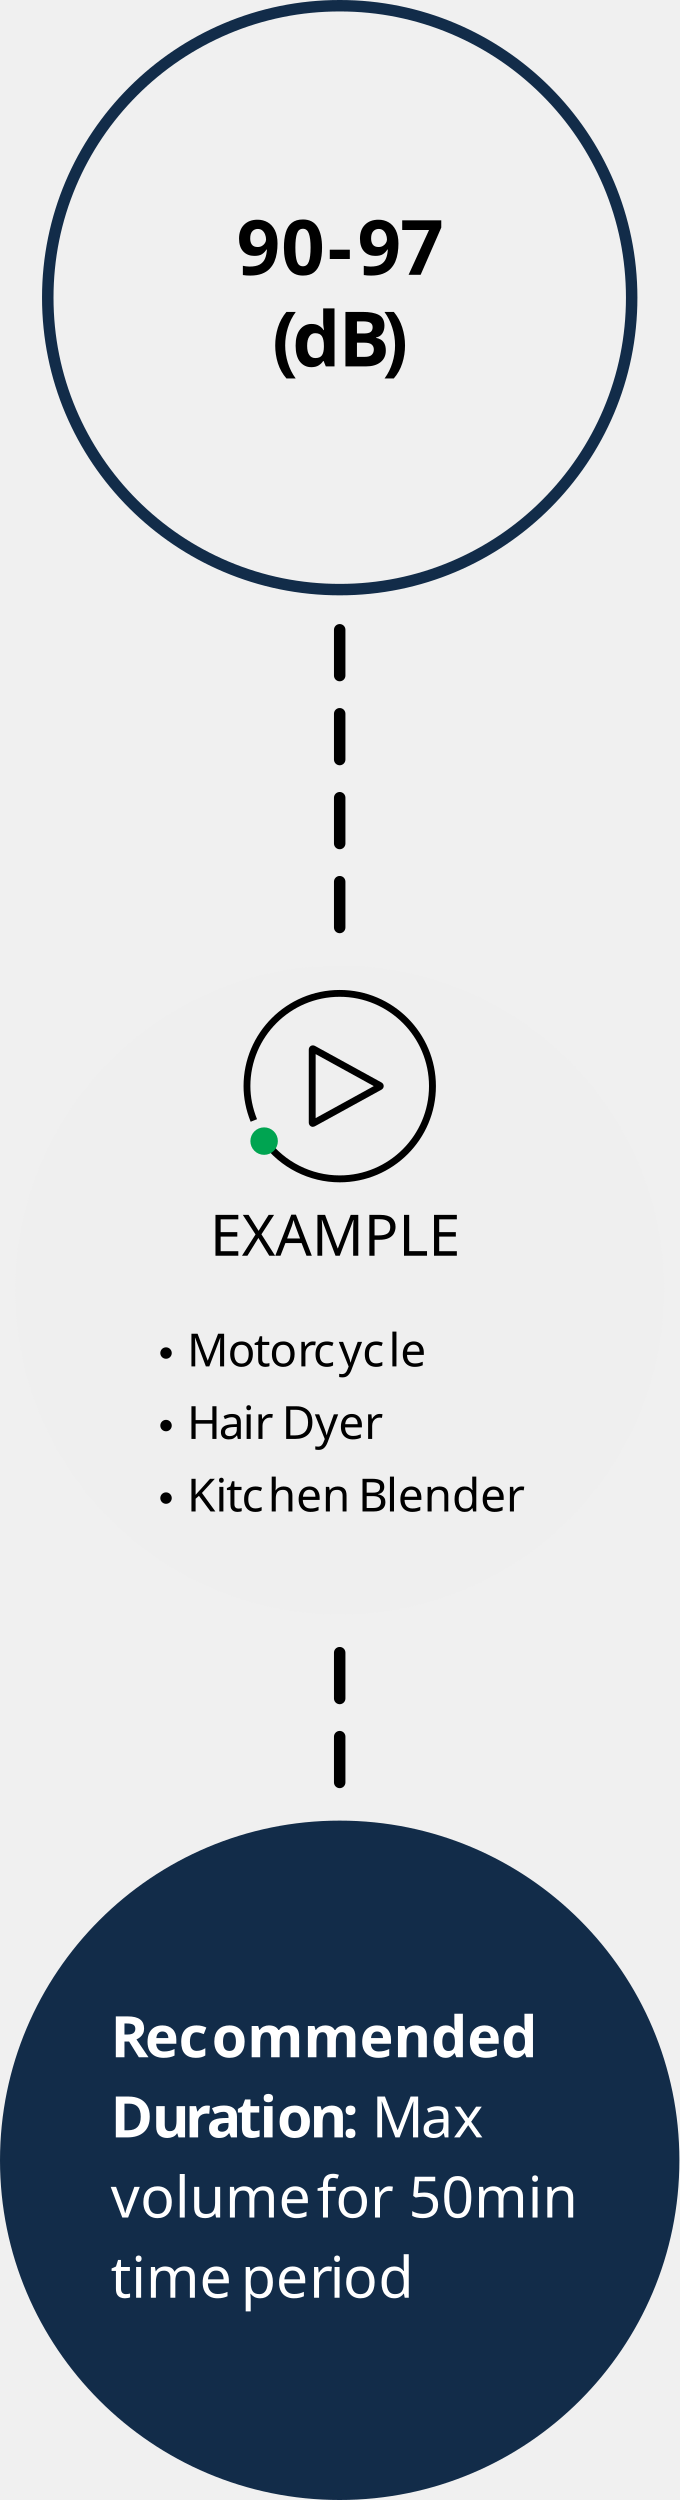
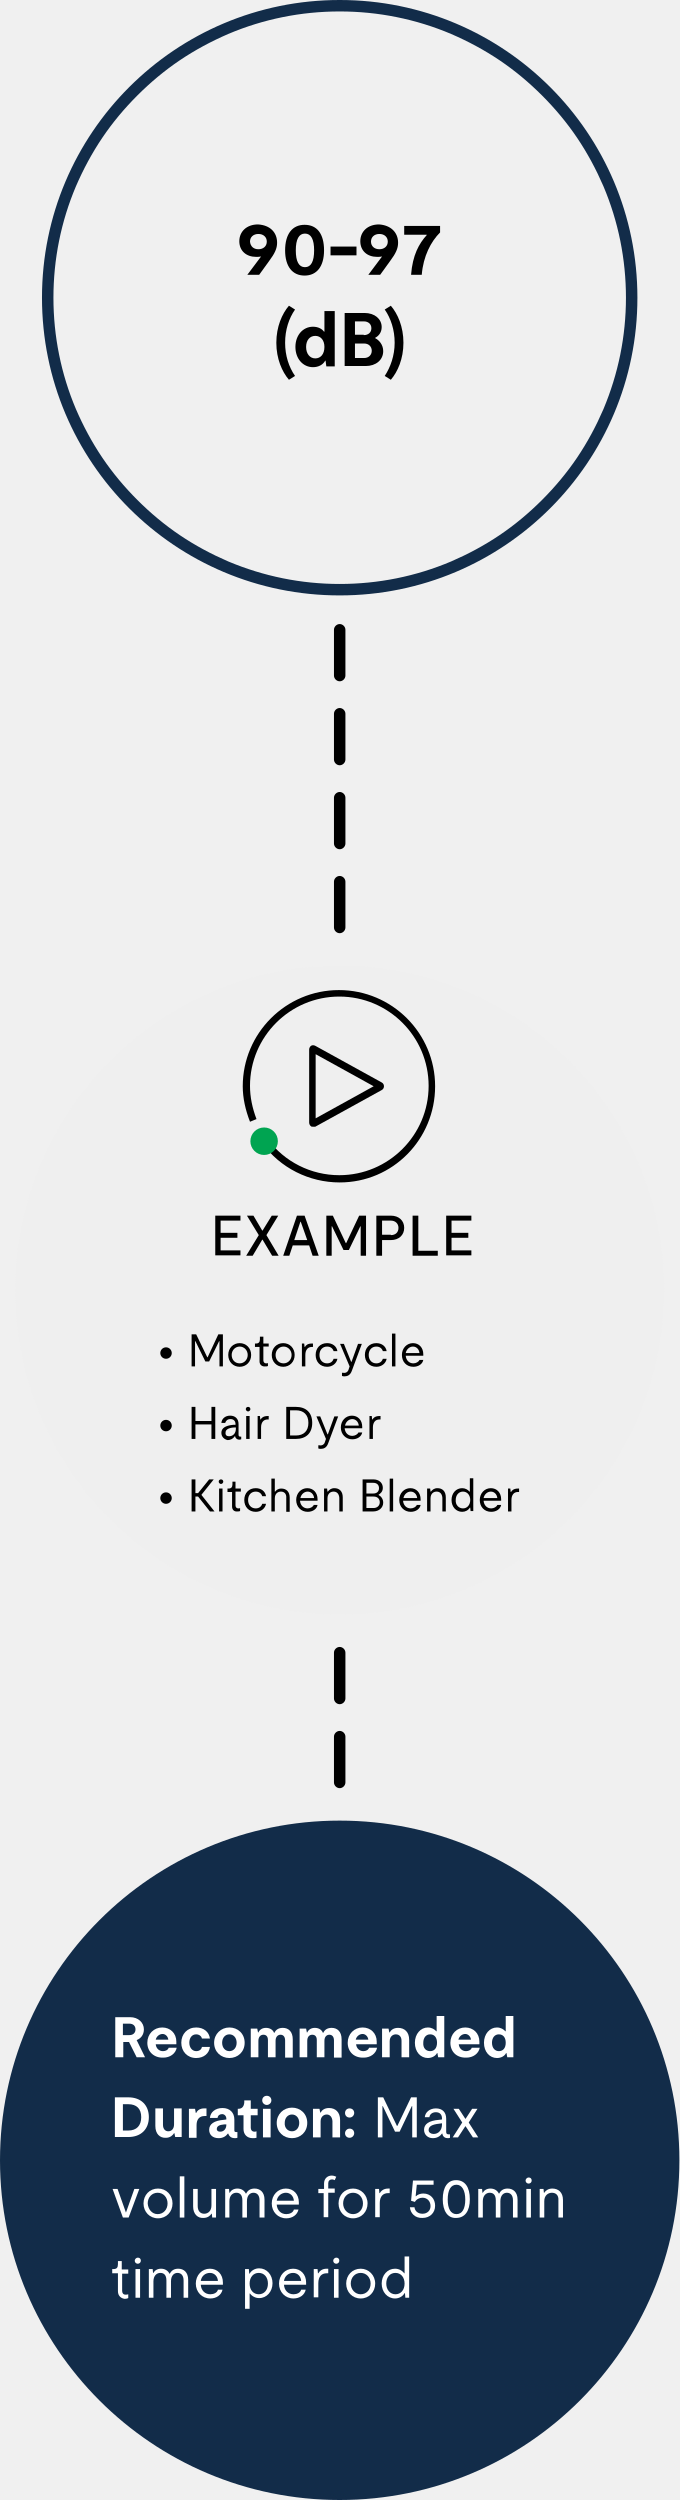
- <svg xmlns="http://www.w3.org/2000/svg" id="Working_File" viewBox="0 0 178 655">
-   <defs>
-     <style>.cls-1,.cls-2{fill:none;}.cls-3{letter-spacing:-.01em;}.cls-4{letter-spacing:.01em;}.cls-5{letter-spacing:-.02em;}.cls-6{letter-spacing:-.02em;}.cls-7{letter-spacing:0em;}.cls-8{letter-spacing:0em;}.cls-9{letter-spacing:0em;}.cls-10{letter-spacing:0em;}.cls-11,.cls-12,.cls-13,.cls-14,.cls-15,.cls-16{isolation:isolate;}.cls-11,.cls-12,.cls-15{font-size:15px;}.cls-11,.cls-13{font-family:ULModerat-Bold, 'UL Moderat';font-weight:700;}.cls-11,.cls-15{fill:#fff;}.cls-17{fill:#efefef;}.cls-18{fill:#00a451;}.cls-19{fill:#122c49;}.cls-20{letter-spacing:0em;}.cls-21{letter-spacing:-.02em;}.cls-22{letter-spacing:-.02em;}.cls-23{letter-spacing:-.01em;}.cls-24{letter-spacing:-.01em;}.cls-12{font-family:ULModerat-Medium, 'UL Moderat';font-weight:500;}.cls-25{letter-spacing:0em;}.cls-26{letter-spacing:-.02em;}.cls-13{font-size:20px;}.cls-27{letter-spacing:-.04em;}.cls-28{letter-spacing:0em;}.cls-29{letter-spacing:0em;}.cls-30{letter-spacing:0em;}.cls-31{letter-spacing:-.02em;}.cls-32{letter-spacing:-.01em;}.cls-33{letter-spacing:0em;}.cls-34{letter-spacing:0em;}.cls-35{letter-spacing:0em;}.cls-36{letter-spacing:-.05em;}.cls-37{letter-spacing:0em;}.cls-2{stroke:#000;stroke-linecap:round;stroke-width:3px;}.cls-38{letter-spacing:-.02em;}.cls-15,.cls-16{font-family:ULModerat-Regular, 'UL Moderat';}.cls-16{font-size:12px;}.cls-39{letter-spacing:-.07em;}.cls-40{letter-spacing:0em;}.cls-41{letter-spacing:-.02em;}.cls-42{letter-spacing:-.02em;}</style>
-   </defs>
-   <line id="Line_113" class="cls-2" x1="89" y1="433" x2="89" y2="445" />
-   <line id="Line_114" class="cls-2" x1="89" y1="209" x2="89" y2="221" />
-   <line id="Line_169" class="cls-2" x1="89" y1="231" x2="89" y2="243" />
-   <line id="Line_136" class="cls-2" x1="89" y1="187" x2="89" y2="199" />
-   <line id="Line_137" class="cls-2" x1="89" y1="165" x2="89" y2="177" />
-   <line id="Line_115" class="cls-2" x1="89" y1="455" x2="89" y2="467" />
+ <svg xmlns="http://www.w3.org/2000/svg" version="1.1" id="Working_File" x="0px" y="0px" viewBox="0 0 178 655" style="enable-background:new 0 0 178 655;" xml:space="preserve">
+   <style type="text/css">
+ 	.st0{fill:none;}
+ 	.st1{fill:#122C49;}
+ 	.st2{fill:#EFEFEF;}
+ 	.st3{enable-background:new    ;}
+ 	.st4{fill:#FFFFFF;}
+ 	.st5{fill:#00A451;}
+ </style>
+   <g id="Line_113">
+     <path d="M89,446.5c-0.8,0-1.5-0.7-1.5-1.5v-12c0-0.8,0.7-1.5,1.5-1.5s1.5,0.7,1.5,1.5v12C90.5,445.8,89.8,446.5,89,446.5z" />
+   </g>
+   <g id="Line_114">
+     <path d="M89,222.5c-0.8,0-1.5-0.7-1.5-1.5v-12c0-0.8,0.7-1.5,1.5-1.5s1.5,0.7,1.5,1.5v12C90.5,221.8,89.8,222.5,89,222.5z" />
+   </g>
+   <g id="Line_169">
+     <path d="M89,244.5c-0.8,0-1.5-0.7-1.5-1.5v-12c0-0.8,0.7-1.5,1.5-1.5s1.5,0.7,1.5,1.5v12C90.5,243.8,89.8,244.5,89,244.5z" />
+   </g>
+   <g id="Line_136">
+     <path d="M89,200.5c-0.8,0-1.5-0.7-1.5-1.5v-12c0-0.8,0.7-1.5,1.5-1.5s1.5,0.7,1.5,1.5v12C90.5,199.8,89.8,200.5,89,200.5z" />
+   </g>
+   <g id="Line_137">
+     <path d="M89,178.5c-0.8,0-1.5-0.7-1.5-1.5v-12c0-0.8,0.7-1.5,1.5-1.5s1.5,0.7,1.5,1.5v12C90.5,177.8,89.8,178.5,89,178.5z" />
+   </g>
+   <g id="Line_115">
+     <path d="M89,468.5c-0.8,0-1.5-0.7-1.5-1.5v-12c0-0.8,0.7-1.5,1.5-1.5s1.5,0.7,1.5,1.5v12C90.5,467.8,89.8,468.5,89,468.5z" />
+   </g>
  <g id="Group_186">
    <g id="Path_9">
-       <path class="cls-1" d="m89.01,0C132.08,0,167,34.92,167,77.99s-34.92,77.99-77.99,77.99S11.01,121.07,11.01,77.99C11.01,34.92,45.93,0,89.01,0h0Z" />
-       <path class="cls-19" d="m89.01,3c-10.13,0-19.95,1.98-29.19,5.89-4.44,1.88-8.73,4.21-12.74,6.91-3.97,2.68-7.71,5.76-11.1,9.16-3.39,3.39-6.48,7.13-9.16,11.1-2.71,4.01-5.03,8.29-6.91,12.74-3.91,9.24-5.89,19.06-5.89,29.19s1.98,19.95,5.89,29.19c1.88,4.44,4.21,8.73,6.91,12.74,2.68,3.97,5.76,7.71,9.16,11.1,3.39,3.39,7.13,6.48,11.1,9.16,4.01,2.71,8.29,5.03,12.74,6.91,9.24,3.91,19.06,5.89,29.19,5.89s19.95-1.98,29.19-5.89c4.44-1.88,8.73-4.21,12.74-6.91,3.97-2.68,7.71-5.76,11.1-9.16,3.39-3.39,6.48-7.13,9.16-11.1,2.71-4.01,5.03-8.29,6.91-12.74,3.91-9.24,5.89-19.06,5.89-29.19s-1.98-19.95-5.89-29.19c-1.88-4.44-4.21-8.73-6.91-12.74-2.68-3.97-5.76-7.71-9.16-11.1-3.39-3.39-7.13-6.48-11.1-9.16-4.01-2.71-8.29-5.03-12.74-6.91-9.24-3.91-19.06-5.89-29.19-5.89M89.01,0C132.08,0,167,34.92,167,77.99s-34.92,77.99-77.99,77.99S11.01,121.07,11.01,77.99,45.93,0,89.01,0Z" />
-     </g>
-     <circle id="Ellipse_52" class="cls-17" cx="89" cy="338" r="85" />
+       <g>
+         <path class="st0" d="M89,0c43.1,0,78,34.9,78,78s-34.9,78-78,78s-78-34.9-78-78C11,34.9,45.9,0,89,0L89,0z" />
+       </g>
+       <g>
+         <path class="st1" d="M89,3c-10.1,0-20,2-29.2,5.9c-4.4,1.9-8.7,4.2-12.7,6.9c-4,2.7-7.7,5.8-11.1,9.2c-3.4,3.4-6.5,7.1-9.2,11.1     c-2.7,4-5,8.3-6.9,12.7C16,58,14,67.9,14,78s2,20,5.9,29.2c1.9,4.4,4.2,8.7,6.9,12.7c2.7,4,5.8,7.7,9.2,11.1     c3.4,3.4,7.1,6.5,11.1,9.2c4,2.7,8.3,5,12.7,6.9C69.1,151,78.9,153,89,153s20-2,29.2-5.9c4.4-1.9,8.7-4.2,12.7-6.9     c4-2.7,7.7-5.8,11.1-9.2c3.4-3.4,6.5-7.1,9.2-11.1c2.7-4,5-8.3,6.9-12.7C162,97.9,164,88.1,164,78s-2-20-5.9-29.2     c-1.9-4.4-4.2-8.7-6.9-12.7c-2.7-4-5.8-7.7-9.2-11.1c-3.4-3.4-7.1-6.5-11.1-9.2c-4-2.7-8.3-5-12.7-6.9C109,5,99.1,3,89,3 M89,0     c43.1,0,78,34.9,78,78s-34.9,78-78,78s-78-34.9-78-78S45.9,0,89,0z" />
+       </g>
+     </g>
+     <g id="Ellipse_52">
+       <circle class="st2" cx="89" cy="338" r="85" />
+     </g>
    <g id="Group_83">
      <g id="Group_33">
        <g id="Group_30">
-           <g id="Kitchen_Blender" class="cls-14">
-             <text class="cls-16" transform="translate(49 396)">
-               <tspan class="cls-20" x="0" y="0">K</tspan>
-               <tspan class="cls-28" x="7.45" y="0">i</tspan>
-               <tspan class="cls-3" x="10.26" y="0">t</tspan>
-               <tspan class="cls-7" x="14.3" y="0">c</tspan>
-               <tspan x="21.17" y="0">hen </tspan>
-               <tspan class="cls-8" x="44.82" y="0">B</tspan>
-               <tspan class="cls-28" x="52.15" y="0">lender</tspan>
-             </text>
-           </g>
-           <circle id="Ellipse_14" cx="43.5" cy="392.5" r="1.5" />
+           <g id="Kitchen_Blender">
+             <g class="st3">
+               <path d="M50.2,387.6h1v3.6h0.7l2.9-3.6h1.2l-3.2,4v0.1l3.4,4.3h-1.2l-3.1-3.9h-0.7v3.9h-1V387.6z" />
+             </g>
+             <g class="st3">
+               <path d="M57.9,387.6c0.4,0,0.6,0.3,0.6,0.6s-0.3,0.6-0.6,0.6s-0.6-0.3-0.6-0.6S57.5,387.6,57.9,387.6z M57.4,390h0.9v6h-0.9        V390z" />
+             </g>
+             <g class="st3">
+               <path d="M60.8,394.7v-3.8h-1.2V390h0.3c0.7,0,1-0.4,1-1.1l0-0.7h0.8v1.8h1.4v0.8h-1.4v3.6c0,0.5,0.3,0.8,0.7,0.8        c0.2,0,0.4,0,0.5-0.1v0.8c-0.2,0.1-0.4,0.1-0.7,0.1C61.4,396.1,60.8,395.6,60.8,394.7z" />
+             </g>
+             <g class="st3">
+               <path d="M64,393c0-1.8,1.2-3.1,3-3.1c1.4,0,2.5,0.8,2.7,2.1h-1c-0.2-0.7-0.8-1.2-1.7-1.2c-1.2,0-2,0.9-2,2.2        c0,1.3,0.8,2.2,2,2.2c0.9,0,1.5-0.5,1.7-1.2h1c-0.2,1.2-1.3,2.1-2.7,2.1C65.2,396.1,64,394.8,64,393z" />
+             </g>
+             <g class="st3">
+               <path d="M73.6,390.8c-0.8,0-1.6,0.5-1.6,1.8v3.4h-0.9v-8.6H72v3.4h0.1c0.2-0.3,0.7-0.8,1.6-0.8c1.3,0,2.2,0.8,2.2,2.4v3.7        h-0.9v-3.6C75.1,391.3,74.4,390.8,73.6,390.8z" />
+               <path d="M77.6,393c0-1.8,1.3-3.1,2.9-3.1c1.6,0,2.7,1.2,2.7,2.9c0,0.1,0,0.3,0,0.4h-4.6c0.1,1.2,0.9,2,2,2        c0.7,0,1.4-0.4,1.6-0.9h1c-0.2,1.1-1.3,1.8-2.6,1.8C78.9,396.1,77.6,394.8,77.6,393z M82.3,392.5c-0.1-1-0.8-1.7-1.7-1.7        c-0.9,0-1.7,0.7-1.9,1.7H82.3z" />
+               <path d="M87.4,390.8c-0.8,0-1.6,0.5-1.6,1.8v3.4h-0.9v-6h0.8l0.1,0.8h0.1c0.3-0.4,0.8-0.9,1.7-0.9c1.3,0,2.2,0.8,2.2,2.4v3.7        h-0.9v-3.6C88.8,391.3,88.2,390.8,87.4,390.8z" />
+             </g>
+             <g class="st3">
+               <path d="M95,387.6h2.8c1.5,0,2.5,0.9,2.5,2.2c0,1-0.6,1.5-1.1,1.8v0.1c0.6,0.3,1.2,1,1.2,2c0,1.3-1.1,2.3-2.6,2.3H95V387.6z         M97.8,391.3c0.9,0,1.5-0.5,1.5-1.4s-0.6-1.4-1.5-1.4H96v2.8H97.8z M97.9,395.1c0.9,0,1.6-0.6,1.6-1.5c0-0.9-0.6-1.5-1.6-1.5        H96v3H97.9z" />
+             </g>
+             <g class="st3">
+               <path d="M102.1,387.4h0.9v8.6h-0.9V387.4z" />
+               <path d="M104.6,393c0-1.8,1.3-3.1,2.9-3.1c1.6,0,2.7,1.2,2.7,2.9c0,0.1,0,0.3,0,0.4h-4.6c0.1,1.2,0.9,2,2,2        c0.7,0,1.4-0.4,1.6-0.9h1c-0.2,1.1-1.3,1.8-2.6,1.8C105.9,396.1,104.6,394.8,104.6,393z M109.3,392.5c-0.1-1-0.8-1.7-1.7-1.7        c-0.9,0-1.7,0.7-1.9,1.7H109.3z" />
+               <path d="M114.4,390.8c-0.8,0-1.6,0.5-1.6,1.8v3.4h-0.9v-6h0.8l0.1,0.8h0.1c0.3-0.4,0.8-0.9,1.7-0.9c1.3,0,2.2,0.8,2.2,2.4v3.7        h-0.9v-3.6C115.8,391.3,115.2,390.8,114.4,390.8z" />
+               <path d="M123.3,396l-0.1-1h-0.1c-0.4,0.7-1.2,1.1-2,1.1c-1.6,0-2.8-1.3-2.8-3.1s1.2-3.1,2.8-3.1c0.8,0,1.5,0.4,1.9,0.9h0.1        v-3.5h0.9v8.6H123.3z M121.3,395.2c1.1,0,1.9-0.9,1.9-2.2c0-1.3-0.8-2.2-1.9-2.2c-1.1,0-1.9,0.9-1.9,2.2        C119.3,394.3,120.2,395.2,121.3,395.2z" />
+               <path d="M125.7,393c0-1.8,1.3-3.1,2.9-3.1c1.6,0,2.7,1.2,2.7,2.9c0,0.1,0,0.3,0,0.4h-4.6c0.1,1.2,0.9,2,2,2        c0.7,0,1.4-0.4,1.6-0.9h1c-0.2,1.1-1.3,1.8-2.6,1.8C126.9,396.1,125.7,394.8,125.7,393z M130.3,392.5c-0.1-1-0.8-1.7-1.7-1.7        c-0.9,0-1.7,0.7-1.9,1.7H130.3z" />
+               <path d="M132.9,390h0.8l0.1,0.9h0.1c0.2-0.4,0.7-0.9,1.8-0.9c0.1,0,0.2,0,0.3,0v0.9c-0.2,0-0.2,0-0.3,0c-1,0-1.7,0.7-1.7,2.1        v3h-0.9V390z" />
+             </g>
+           </g>
+           <g id="Ellipse_14">
+             <circle cx="43.5" cy="392.5" r="1.5" />
+           </g>
        </g>
        <g id="Group_28">
-           <g id="Hair_Dyer" class="cls-14">
-             <text class="cls-16" transform="translate(49 377)">
-               <tspan class="cls-22" x="0" y="0">H</tspan>
-               <tspan class="cls-8" x="8.33" y="0">a</tspan>
-               <tspan x="14.6" y="0">ir </tspan>
-               <tspan class="cls-34" x="24.82" y="0">D</tspan>
-               <tspan class="cls-22" x="33.48" y="0">y</tspan>
-               <tspan x="39.66" y="0">er</tspan>
-             </text>
-           </g>
-           <circle id="Ellipse_14-2" cx="43.5" cy="373.5" r="1.5" />
+           <g id="Hair_Dyer">
+             <g class="st3">
+               <path d="M55.4,373.2h-4.2v3.8h-1v-8.4h1v3.7h4.2v-3.7h1v8.4h-1V373.2z" />
+             </g>
+             <g class="st3">
+               <path d="M58,375.4c0-1.2,1-1.9,3.1-2.1l0.6,0v-0.2c0-0.8-0.5-1.3-1.3-1.3c-0.8,0-1.2,0.4-1.4,1h-1c0.1-1.1,1-1.9,2.3-1.9        c1.3,0,2.2,0.8,2.2,2.2v2.8c0,0.4,0.2,0.5,0.5,0.5c0,0,0.1,0,0.2,0v0.7c-0.1,0-0.3,0.1-0.5,0.1c-0.5,0-1-0.3-1.1-0.9v0h-0.1        c-0.4,0.6-1,1-1.9,1C58.8,377.1,58,376.5,58,375.4z M60,376.3c1.1,0,1.8-0.8,1.8-2V374l-0.5,0c-1.5,0.1-2.2,0.6-2.2,1.3        C59,376,59.4,376.3,60,376.3z" />
+             </g>
+             <g class="st3">
+               <path d="M65,368.6c0.4,0,0.6,0.3,0.6,0.6s-0.3,0.6-0.6,0.6s-0.6-0.3-0.6-0.6S64.6,368.6,65,368.6z M64.5,371h0.9v6h-0.9V371z" />
+               <path d="M67.3,371h0.8l0.1,0.9h0.1c0.2-0.4,0.7-0.9,1.8-0.9c0.1,0,0.2,0,0.3,0v0.9c-0.2,0-0.2,0-0.3,0c-1,0-1.7,0.7-1.7,2.1v3        h-0.9V371z" />
+             </g>
+             <g class="st3">
+               <path d="M75,368.6h2.5c2.7,0,4.3,1.5,4.3,4.2c0,2.7-1.6,4.2-4.3,4.2H75V368.6z M77.5,376.1c2.1,0,3.3-1.2,3.3-3.3        c0-2.1-1.2-3.3-3.3-3.3H76v6.6H77.5z" />
+             </g>
+             <g class="st3">
+               <path d="M84,378.7c0.4,0,0.9-0.2,1.1-0.8l0.3-0.9l-2.5-5.9h1l1.9,4.7h0.1l1.7-4.7h1l-2.6,7c-0.4,1.2-1.2,1.5-1.9,1.5        c-0.3,0-0.5,0-0.7-0.1v-0.8C83.4,378.6,83.7,378.7,84,378.7z" />
+             </g>
+             <g class="st3">
+               <path d="M89.3,374c0-1.8,1.3-3.1,2.9-3.1c1.6,0,2.7,1.2,2.7,2.9c0,0.1,0,0.3,0,0.4h-4.6c0.1,1.2,0.9,2,2,2        c0.7,0,1.4-0.4,1.6-0.9h1c-0.2,1.1-1.3,1.8-2.6,1.8C90.6,377.1,89.3,375.8,89.3,374z M94,373.5c-0.1-1-0.8-1.7-1.7-1.7        s-1.7,0.7-1.9,1.7H94z" />
+               <path d="M96.6,371h0.8l0.1,0.9h0.1c0.2-0.4,0.7-0.9,1.8-0.9c0.1,0,0.2,0,0.3,0v0.9c-0.2,0-0.2,0-0.3,0c-1,0-1.7,0.7-1.7,2.1v3        h-0.9V371z" />
+             </g>
+           </g>
+           <g id="Ellipse_14-2">
+             <circle cx="43.5" cy="373.5" r="1.5" />
+           </g>
        </g>
        <g id="Group_27">
-           <g id="Motorcycle" class="cls-14">
-             <text class="cls-16" transform="translate(49 358)">
-               <tspan class="cls-38" x="0" y="0">Mo</tspan>
-               <tspan class="cls-3" x="17.53" y="0">t</tspan>
-               <tspan x="21.58" y="0">o</tspan>
-               <tspan class="cls-26" x="28.94" y="0">r</tspan>
-               <tspan class="cls-42" x="33.01" y="0">c</tspan>
-               <tspan class="cls-22" x="39.74" y="0">y</tspan>
-               <tspan class="cls-25" x="45.92" y="0">c</tspan>
-               <tspan x="52.79" y="0">le</tspan>
-             </text>
-           </g>
-           <circle id="Ellipse_14-3" cx="43.5" cy="354.5" r="1.5" />
+           <g id="Motorcycle">
+             <g class="st3">
+               <path d="M50.2,349.6h1.2l2.9,6h0.1l2.8-6h1.2v8.4h-0.9v-6.6h-0.1l-2.6,5.3h-1l-2.6-5.3h-0.1v6.6h-0.9V349.6z" />
+               <path d="M59.8,355c0-1.8,1.3-3.1,3-3.1c1.7,0,3,1.3,3,3.1c0,1.8-1.3,3.1-3,3.1C61.1,358.1,59.8,356.8,59.8,355z M62.8,357.2        c1.2,0,2.1-1,2.1-2.2c0-1.2-0.9-2.2-2.1-2.2c-1.2,0-2.1,1-2.1,2.2C60.7,356.3,61.6,357.2,62.8,357.2z" />
+             </g>
+             <g class="st3">
+               <path d="M68,356.7v-3.8h-1.2V352h0.3c0.7,0,1-0.4,1-1.1l0-0.7H69v1.8h1.4v0.8H69v3.6c0,0.5,0.3,0.8,0.7,0.8        c0.2,0,0.4,0,0.5-0.1v0.8c-0.2,0.1-0.4,0.1-0.7,0.1C68.7,358.1,68,357.6,68,356.7z" />
+             </g>
+             <g class="st3">
+               <path d="M71.2,355c0-1.8,1.3-3.1,3-3.1c1.7,0,3,1.3,3,3.1c0,1.8-1.3,3.1-3,3.1C72.5,358.1,71.2,356.8,71.2,355z M74.3,357.2        c1.2,0,2.1-1,2.1-2.2c0-1.2-0.9-2.2-2.1-2.2c-1.2,0-2.1,1-2.1,2.2C72.2,356.3,73.1,357.2,74.3,357.2z" />
+             </g>
+             <g class="st3">
+               <path d="M78.9,352h0.8l0.1,0.9h0.1c0.2-0.4,0.7-0.9,1.8-0.9c0.1,0,0.2,0,0.3,0v0.9c-0.2,0-0.2,0-0.3,0c-1,0-1.7,0.7-1.7,2.1v3        h-0.9V352z" />
+             </g>
+             <g class="st3">
+               <path d="M82.7,355c0-1.8,1.2-3.1,3-3.1c1.4,0,2.5,0.8,2.7,2.1h-1c-0.2-0.7-0.8-1.2-1.7-1.2c-1.2,0-2,0.9-2,2.2        c0,1.3,0.8,2.2,2,2.2c0.9,0,1.5-0.5,1.7-1.2h1c-0.2,1.2-1.3,2.1-2.7,2.1C83.9,358.1,82.7,356.8,82.7,355z" />
+             </g>
+             <g class="st3">
+               <path d="M90.2,359.7c0.4,0,0.9-0.2,1.1-0.8l0.3-0.9l-2.5-5.9h1l1.9,4.7h0.1l1.7-4.7h1l-2.6,7c-0.4,1.2-1.2,1.5-1.9,1.5        c-0.3,0-0.5,0-0.7-0.1v-0.8C89.7,359.6,90,359.7,90.2,359.7z" />
+             </g>
+             <g class="st3">
+               <path d="M95.6,355c0-1.8,1.2-3.1,3-3.1c1.4,0,2.5,0.8,2.7,2.1h-1c-0.2-0.7-0.8-1.2-1.7-1.2c-1.2,0-2,0.9-2,2.2        c0,1.3,0.8,2.2,2,2.2c0.9,0,1.5-0.5,1.7-1.2h1c-0.2,1.2-1.3,2.1-2.7,2.1C96.8,358.1,95.6,356.8,95.6,355z" />
+             </g>
+             <g class="st3">
+               <path d="M102.7,349.4h0.9v8.6h-0.9V349.4z" />
+               <path d="M105.3,355c0-1.8,1.3-3.1,2.9-3.1c1.6,0,2.7,1.2,2.7,2.9c0,0.1,0,0.3,0,0.4h-4.6c0.1,1.2,0.9,2,2,2        c0.7,0,1.4-0.4,1.6-0.9h1c-0.2,1.1-1.3,1.8-2.6,1.8C106.5,358.1,105.3,356.8,105.3,355z M109.9,354.5c-0.1-1-0.8-1.7-1.7-1.7        c-0.9,0-1.7,0.7-1.9,1.7H109.9z" />
+             </g>
+           </g>
+           <g id="Ellipse_14-3">
+             <circle cx="43.5" cy="354.5" r="1.5" />
+           </g>
        </g>
      </g>
    </g>
    <g id="Group_84">
-       <circle id="Ellipse_18" class="cls-19" cx="89" cy="566" r="89" />
-       <g id="Recommended_Duration:_Max_volume_for_50min_time_period" class="cls-14">
-         <text class="cls-11" transform="translate(29 539)">
-           <tspan class="cls-27" x="0" y="0">R</tspan>
-           <tspan class="cls-37" x="8.98" y="0">e</tspan>
-           <tspan class="cls-40" x="17.81" y="0">c</tspan>
-           <tspan x="26.48" y="0">ommended</tspan>
-         </text>
-         <text class="cls-11" transform="translate(29 560)">
-           <tspan class="cls-25" x="0" y="0">D</tspan>
-           <tspan class="cls-37" x="10.8" y="0">u</tspan>
-           <tspan class="cls-32" x="19.5" y="0">r</tspan>
-           <tspan class="cls-23" x="25.15" y="0">a</tspan>
-           <tspan class="cls-29" x="32.98" y="0">t</tspan>
-           <tspan x="39.01" y="0">io</tspan>
-           <tspan class="cls-41" x="52.11" y="0">n</tspan>
-           <tspan x="60.7" y="0">: </tspan>
-         </text>
-         <text class="cls-15" transform="translate(97.4 560)">
-           <tspan class="cls-21" x="0" y="0">M</tspan>
-           <tspan x="12.89" y="0">ax </tspan>
-         </text>
-         <text class="cls-15" transform="translate(29 581)">
-           <tspan class="cls-21" x="0" y="0">v</tspan>
-           <tspan x="7.74" y="0">olume </tspan>
-           <tspan class="cls-5" x="53.98" y="0">f</tspan>
-           <tspan x="58.89" y="0">or 50min </tspan>
-         </text>
-         <text class="cls-15" transform="translate(29 602)">
-           <tspan class="cls-4" x="0" y="0">t</tspan>
-           <tspan x="5.38" y="0">ime </tspan>
-           <tspan class="cls-35" x="34.09" y="0">p</tspan>
-           <tspan x="43.29" y="0">e</tspan>
-           <tspan class="cls-10" x="52" y="0">r</tspan>
-           <tspan x="57.37" y="0">i</tspan>
-           <tspan class="cls-35" x="60.88" y="0">o</tspan>
-           <tspan x="70.14" y="0">d</tspan>
-         </text>
+       <g id="Ellipse_18">
+         <circle class="st1" cx="89" cy="566" r="89" />
+       </g>
+       <g id="Recommended_Duration:_Max_volume_for_50min_time_period">
+         <g class="st3">
+           <path class="st4" d="M30.1,528.5h4c2.1,0,3.6,1.4,3.6,3.2c0,1.4-0.8,2.4-1.9,2.8L38,539h-2.2l-2-4h-1.5v4h-2.1V528.5z       M33.9,533.2c1,0,1.6-0.6,1.6-1.5c0-0.9-0.6-1.5-1.6-1.5h-1.7v3H33.9z" />
+         </g>
+         <g class="st3">
+           <path class="st4" d="M38.6,535.2c0-2.3,1.7-4,3.9-4c2.1,0,3.7,1.5,3.7,3.7c0,0.2,0,0.4,0,0.7h-5.4c0.1,1.1,0.9,1.8,1.9,1.8      c0.7,0,1.3-0.3,1.5-0.9h2.1c-0.3,1.6-1.8,2.6-3.5,2.6C40.4,539.2,38.6,537.6,38.6,535.2z M44.1,534.4c-0.1-0.9-0.8-1.5-1.5-1.5      c-0.8,0-1.6,0.6-1.8,1.5H44.1z" />
+         </g>
+         <g class="st3">
+           <path class="st4" d="M47.5,535.2c0-2.3,1.6-4,3.9-4c2,0,3.4,1.2,3.6,2.9h-2.1c-0.1-0.6-0.7-1.1-1.5-1.1c-1.1,0-1.8,0.9-1.8,2.2      c0,1.3,0.8,2.2,1.8,2.2c0.9,0,1.4-0.5,1.5-1.1H55c-0.2,1.7-1.6,2.9-3.6,2.9C49.1,539.2,47.5,537.5,47.5,535.2z" />
+         </g>
+         <g class="st3">
+           <path class="st4" d="M56.1,535.2c0-2.3,1.8-4,4-4s4,1.6,4,4c0,2.4-1.8,4-4,4S56.1,537.6,56.1,535.2z M60.1,537.4      c1.1,0,1.9-0.9,1.9-2.2c0-1.3-0.8-2.2-1.9-2.2c-1.1,0-1.9,0.9-1.9,2.2C58.2,536.5,59,537.4,60.1,537.4z" />
+           <path class="st4" d="M69,533.1c-0.7,0-1.3,0.5-1.3,1.6v4.3h-2v-7.5h1.7l0.2,1h0.1c0.3-0.7,1-1.2,2-1.2c1,0,1.8,0.5,2.1,1.3h0.1      c0.4-0.9,1.2-1.3,2.2-1.3c1.5,0,2.6,1,2.6,3v4.8h-2v-4.5c0-1-0.5-1.5-1.2-1.5c-0.7,0-1.3,0.5-1.3,1.6v4.3h-2v-4.5      C70.2,533.5,69.7,533.1,69,533.1z" />
+           <path class="st4" d="M81.8,533.1c-0.7,0-1.3,0.5-1.3,1.6v4.3h-2v-7.5h1.7l0.2,1h0.1c0.3-0.7,1-1.2,2-1.2c1,0,1.8,0.5,2.1,1.3      h0.1c0.4-0.9,1.2-1.3,2.2-1.3c1.5,0,2.6,1,2.6,3v4.8h-2v-4.5c0-1-0.5-1.5-1.2-1.5c-0.7,0-1.3,0.5-1.3,1.6v4.3h-2v-4.5      C83,533.5,82.5,533.1,81.8,533.1z" />
+           <path class="st4" d="M91.1,535.2c0-2.3,1.7-4,3.9-4c2.1,0,3.7,1.5,3.7,3.7c0,0.2,0,0.4,0,0.7h-5.4c0.1,1.1,0.9,1.8,1.9,1.8      c0.7,0,1.3-0.3,1.5-0.9h2.1c-0.3,1.6-1.8,2.6-3.5,2.6C92.8,539.2,91.1,537.6,91.1,535.2z M96.5,534.4c-0.1-0.9-0.8-1.5-1.5-1.5      c-0.8,0-1.6,0.6-1.8,1.5H96.5z" />
+           <path class="st4" d="M103.7,533c-0.8,0-1.6,0.6-1.6,1.8v4.2h-2v-7.5h1.7l0.2,1h0.1c0.3-0.6,1-1.2,2.2-1.2c1.7,0,2.9,1.1,2.9,3.1      v4.6h-2v-4.3C105.2,533.6,104.6,533,103.7,533z" />
+           <path class="st4" d="M114.8,539l-0.2-1.1h-0.1c-0.4,0.8-1.4,1.3-2.4,1.3c-1.9,0-3.4-1.6-3.4-4c0-2.3,1.5-4,3.4-4      c1,0,1.8,0.5,2.2,1h0.1v-4h2V539H114.8z M112.7,537.4c1.1,0,1.8-0.8,1.8-2.2c0-1.4-0.7-2.2-1.8-2.2s-1.8,0.9-1.8,2.2      C110.8,536.6,111.6,537.4,112.7,537.4z" />
+           <path class="st4" d="M118,535.2c0-2.3,1.7-4,3.9-4c2.1,0,3.7,1.5,3.7,3.7c0,0.2,0,0.4,0,0.7h-5.4c0.1,1.1,0.9,1.8,1.9,1.8      c0.7,0,1.3-0.3,1.5-0.9h2.1c-0.3,1.6-1.8,2.6-3.5,2.6C119.7,539.2,118,537.6,118,535.2z M123.4,534.4c-0.1-0.9-0.8-1.5-1.5-1.5      c-0.8,0-1.6,0.6-1.8,1.5H123.4z" />
+           <path class="st4" d="M132.9,539l-0.2-1.1h-0.1c-0.4,0.8-1.3,1.3-2.4,1.3c-1.9,0-3.4-1.6-3.4-4c0-2.3,1.5-4,3.4-4      c1,0,1.8,0.5,2.2,1h0.1v-4h2V539H132.9z M130.7,537.4c1.1,0,1.8-0.8,1.8-2.2c0-1.4-0.7-2.2-1.8-2.2c-1.1,0-1.8,0.9-1.8,2.2      C128.9,536.6,129.7,537.4,130.7,537.4z" />
+         </g>
+         <g class="st3">
+           <path class="st4" d="M30.1,549.5h3.5c3.4,0,5.4,2.1,5.4,5.2s-2,5.2-5.4,5.2h-3.5V549.5z M33.6,558.2c2.2,0,3.4-1.3,3.4-3.5      s-1.2-3.4-3.4-3.4h-1.4v6.9H33.6z" />
+         </g>
+         <g class="st3">
+           <path class="st4" d="M40.7,557v-4.6h2v4.3c0,1.1,0.6,1.7,1.4,1.7s1.5-0.6,1.5-1.8v-4.2h2v7.5h-1.7l-0.2-1h-0.1      c-0.3,0.5-1,1.2-2.1,1.2C41.9,560.2,40.7,559.1,40.7,557z" />
+         </g>
+         <g class="st3">
+           <path class="st4" d="M49.4,552.5h1.7l0.2,1.1h0.1c0.3-0.7,1-1.2,2.1-1.2c0.2,0,0.4,0,0.6,0v2c-0.2,0-0.4,0-0.5,0      c-1.3,0-2.1,0.8-2.1,2.4v3.3h-2V552.5z" />
+         </g>
+         <g class="st3">
+           <path class="st4" d="M54.8,558c0-1.5,1.3-2.4,3.8-2.6l0.7-0.1v-0.2c0-0.7-0.5-1.2-1.1-1.2c-0.6,0-1.1,0.3-1.2,1h-2      c0.1-1.5,1.4-2.6,3.3-2.6c1.9,0,3.1,1.2,3.1,3v2.8c0,0.4,0.1,0.5,0.6,0.5l0.2,0v1.5c-0.2,0.1-0.5,0.1-0.7,0.1      c-0.7,0-1.4-0.3-1.7-1.2h-0.1c-0.5,0.7-1.3,1.2-2.4,1.2C55.7,560.2,54.8,559.3,54.8,558z M57.7,558.5c1,0,1.6-0.8,1.6-1.8v-0.1      l-0.6,0c-1.3,0.1-1.9,0.5-1.9,1.2C56.8,558.3,57.2,558.5,57.7,558.5z" />
+         </g>
+         <g class="st3">
+           <path class="st4" d="M63.8,557.8v-3.6h-1.5v-1.7h0.2c0.9,0,1.4-0.6,1.5-1.6l0-0.6h1.7v2.2h1.8v1.7h-1.8v3.3c0,0.6,0.4,1,0.9,1      c0.2,0,0.4,0,0.6-0.1v1.7c-0.3,0.1-0.7,0.1-1,0.1C64.7,560.2,63.8,559.2,63.8,557.8z" />
+         </g>
+         <g class="st3">
+           <path class="st4" d="M69.9,549.1c0.7,0,1.2,0.5,1.2,1.2c0,0.7-0.6,1.2-1.2,1.2s-1.2-0.5-1.2-1.2      C68.7,549.6,69.2,549.1,69.9,549.1z M68.9,552.5h2v7.5h-2V552.5z" />
+           <path class="st4" d="M72.5,556.2c0-2.3,1.8-4,4-4s4,1.6,4,4c0,2.4-1.8,4-4,4S72.5,558.6,72.5,556.2z M76.5,558.4      c1.1,0,1.9-0.9,1.9-2.2c0-1.3-0.8-2.2-1.9-2.2c-1.1,0-1.9,0.9-1.9,2.2C74.5,557.5,75.4,558.4,76.5,558.4z" />
+         </g>
+         <g class="st3">
+           <path class="st4" d="M85.6,554c-0.8,0-1.6,0.6-1.6,1.8v4.2h-2v-7.5h1.7l0.2,1H84c0.3-0.6,1-1.2,2.2-1.2c1.7,0,2.9,1.1,2.9,3.1      v4.6h-2v-4.3C87,554.6,86.4,554,85.6,554z" />
+         </g>
+         <g class="st3">
+           <path class="st4" d="M91.6,552.4c0.7,0,1.2,0.5,1.2,1.2c0,0.6-0.5,1.2-1.2,1.2c-0.7,0-1.2-0.5-1.2-1.2      C90.4,552.9,90.9,552.4,91.6,552.4z M90.4,558.9c0-0.6,0.5-1.2,1.2-1.2c0.7,0,1.2,0.5,1.2,1.2c0,0.6-0.5,1.2-1.2,1.2      C90.9,560.1,90.4,559.6,90.4,558.9z" />
+         </g>
+         <g class="st3">
+           <path class="st4" d="M98.9,549.5h1.5l3.6,7.5h0.1l3.6-7.5h1.5V560h-1.2v-8.2h-0.1l-3.2,6.7h-1.2l-3.2-6.7h-0.1v8.2h-1.2V549.5z" />
+         </g>
+         <g class="st3">
+           <path class="st4" d="M111.1,558c0-1.5,1.3-2.4,3.9-2.6l0.8-0.1v-0.3c0-1-0.6-1.6-1.6-1.6c-0.9,0-1.6,0.5-1.7,1.3h-1.2      c0.1-1.3,1.3-2.3,2.9-2.3c1.7,0,2.7,1,2.7,2.7v3.5c0,0.5,0.3,0.6,0.7,0.6c0.1,0,0.1,0,0.3,0v0.9c-0.2,0.1-0.4,0.1-0.6,0.1      c-0.6,0-1.3-0.3-1.4-1.2v0h-0.1c-0.5,0.7-1.3,1.2-2.4,1.2C112.1,560.2,111.1,559.3,111.1,558z M113.6,559.1c1.3,0,2.2-1,2.2-2.5      v-0.3l-0.7,0.1c-1.9,0.2-2.8,0.7-2.8,1.7C112.3,558.7,112.9,559.1,113.6,559.1z" />
+           <path class="st4" d="M121.1,556.1l-2.3-3.6h1.4l1.7,2.6h0.1l1.7-2.6h1.4l-2.3,3.6l2.5,3.9h-1.4l-1.9-2.9h-0.1l-1.9,2.9h-1.4      L121.1,556.1z" />
+         </g>
+         <g class="st3">
+           <path class="st4" d="M29.5,573.5h1.3l2.2,6.2H33l2.2-6.2h1.3l-2.8,7.5h-1.5L29.5,573.5z" />
+         </g>
+         <g class="st3">
+           <path class="st4" d="M37.6,577.3c0-2.2,1.6-3.9,3.8-3.9s3.8,1.7,3.8,3.9c0,2.2-1.6,3.9-3.8,3.9S37.6,579.5,37.6,577.3z       M41.3,580.1c1.5,0,2.6-1.2,2.6-2.8c0-1.6-1.1-2.8-2.6-2.8s-2.6,1.2-2.6,2.8C38.8,578.8,39.8,580.1,41.3,580.1z" />
+           <path class="st4" d="M47.1,570.2h1.2V581h-1.2V570.2z" />
+           <path class="st4" d="M50.6,578.1v-4.6h1.2v4.5c0,1.4,0.8,2,1.7,2c1,0,1.9-0.7,1.9-2.2v-4.3h1.2v7.5h-1l-0.1-1h-0.1      c-0.3,0.5-1,1.1-2.1,1.1C51.8,581.2,50.6,580.1,50.6,578.1z" />
+           <path class="st4" d="M61.9,574.5c-0.9,0-1.8,0.7-1.8,2.2v4.3H59v-7.5h1l0.1,1h0.1c0.3-0.6,1-1.1,2-1.1c1,0,1.8,0.5,2.2,1.3h0.1      c0.4-0.8,1.1-1.3,2.2-1.3c1.4,0,2.6,0.9,2.6,2.9v4.7H68v-4.5c0-1.4-0.7-2-1.6-2c-0.9,0-1.7,0.7-1.7,2.2v4.3h-1.2v-4.5      C63.5,575,62.8,574.5,61.9,574.5z" />
+           <path class="st4" d="M71.2,577.3c0-2.2,1.6-3.9,3.7-3.9c2,0,3.4,1.5,3.4,3.6c0,0.2,0,0.3,0,0.6h-5.8c0.1,1.5,1.1,2.5,2.5,2.5      c0.9,0,1.8-0.4,2-1.2h1.2c-0.3,1.4-1.6,2.3-3.2,2.3C72.8,581.2,71.2,579.5,71.2,577.3z M77,576.6c-0.1-1.3-1-2.1-2.1-2.1      s-2.2,0.8-2.4,2.1H77z" />
+         </g>
+         <g class="st3">
+           <path class="st4" d="M84.9,574.6h-1.5v-1.1h1.5v-1.4c0-1.4,1-2.1,2-2.1c0.5,0,1,0.2,1.2,0.3l-0.4,0.9c-0.2-0.1-0.5-0.2-0.7-0.2      c-0.6,0-1,0.4-1,1v1.4h1.7v1.1H86v6.4h-1.2V574.6z" />
+         </g>
+         <g class="st3">
+           <path class="st4" d="M88.7,577.3c0-2.2,1.6-3.9,3.8-3.9c2.1,0,3.8,1.7,3.8,3.9c0,2.2-1.6,3.9-3.8,3.9      C90.3,581.2,88.7,579.5,88.7,577.3z M92.5,580.1c1.5,0,2.6-1.2,2.6-2.8c0-1.6-1.1-2.8-2.6-2.8s-2.6,1.2-2.6,2.8      C89.9,578.8,91,580.1,92.5,580.1z" />
+           <path class="st4" d="M98.3,573.5h1l0.1,1.1h0.1c0.3-0.5,0.9-1.2,2.2-1.2c0.2,0,0.3,0,0.4,0v1.2c-0.2,0-0.3,0-0.4,0      c-1.3,0-2.2,0.8-2.2,2.6v3.7h-1.2V573.5z" />
+           <path class="st4" d="M107.4,578.3h1.2c0.1,1,0.9,1.7,2.1,1.7c1.2,0,2.1-0.8,2.1-2c0-1.3-0.9-2.2-2.1-2.2c-0.8,0-1.6,0.4-2,1.1      l-1-0.3l0.5-5.3h5.4v1.1h-4.4l-0.3,3h0.1c0.4-0.4,1.1-0.7,1.9-0.7c1.9,0,3.1,1.4,3.1,3.2c0,1.9-1.4,3.2-3.3,3.2      C108.7,581.2,107.5,579.8,107.4,578.3z" />
+           <path class="st4" d="M116,576.2c0-3.2,1.3-5,3.5-5c2.3,0,3.6,1.8,3.6,5c0,3.1-1.3,4.9-3.6,4.9C117.3,581.2,116,579.3,116,576.2z       M119.6,580.1c1.5,0,2.3-1.4,2.3-3.8c0-2.5-0.9-3.9-2.3-3.9c-1.5,0-2.3,1.4-2.3,3.9C117.3,578.7,118.1,580.1,119.6,580.1z" />
+           <path class="st4" d="M128.3,574.5c-0.9,0-1.8,0.7-1.8,2.2v4.3h-1.2v-7.5h1l0.1,1h0.1c0.3-0.6,1-1.1,2-1.1c1,0,1.8,0.5,2.2,1.3      h0.1c0.4-0.8,1.1-1.3,2.2-1.3c1.4,0,2.6,0.9,2.6,2.9v4.7h-1.2v-4.5c0-1.4-0.7-2-1.6-2c-0.9,0-1.7,0.7-1.7,2.2v4.3h-1.2v-4.5      C129.9,575,129.2,574.5,128.3,574.5z" />
+           <path class="st4" d="M138.5,570.5c0.5,0,0.8,0.3,0.8,0.8c0,0.5-0.4,0.8-0.8,0.8s-0.8-0.3-0.8-0.8      C137.7,570.9,138.1,570.5,138.5,570.5z M137.9,573.5h1.2v7.5h-1.2V573.5z" />
+           <path class="st4" d="M144.6,574.5c-1,0-2,0.7-2,2.2v4.3h-1.2v-7.5h1l0.1,1h0.1c0.3-0.5,1-1.1,2.1-1.1c1.6,0,2.8,1,2.8,3v4.6      h-1.2v-4.5C146.4,575.1,145.6,574.5,144.6,574.5z" />
+         </g>
+         <g class="st3">
+           <path class="st4" d="M30.9,600.3v-4.7h-1.5v-1.1h0.3c0.9,0,1.2-0.4,1.2-1.3l0-0.8h1v2.2h1.7v1.1H32v4.5c0,0.6,0.3,1,0.9,1      c0.2,0,0.5,0,0.7-0.1v1c-0.2,0.1-0.5,0.2-0.9,0.2C31.7,602.2,30.9,601.5,30.9,600.3z" />
+         </g>
+         <g class="st3">
+           <path class="st4" d="M36.1,591.5c0.5,0,0.8,0.3,0.8,0.8c0,0.5-0.4,0.8-0.8,0.8c-0.4,0-0.8-0.3-0.8-0.8      C35.3,591.9,35.7,591.5,36.1,591.5z M35.5,594.5h1.2v7.5h-1.2V594.5z" />
+           <path class="st4" d="M42,595.5c-0.9,0-1.8,0.7-1.8,2.2v4.3h-1.2v-7.5h1l0.1,1h0.1c0.3-0.6,1-1.1,2-1.1c1,0,1.8,0.5,2.2,1.3h0.1      c0.4-0.8,1.1-1.3,2.2-1.3c1.4,0,2.6,0.9,2.6,2.9v4.7h-1.2v-4.5c0-1.4-0.7-2-1.6-2c-0.9,0-1.7,0.7-1.7,2.2v4.3h-1.2v-4.5      C43.6,596,42.9,595.5,42,595.5z" />
+           <path class="st4" d="M51.3,598.3c0-2.2,1.6-3.9,3.7-3.9c2,0,3.4,1.5,3.4,3.6c0,0.2,0,0.3,0,0.6h-5.8c0.1,1.5,1.1,2.5,2.5,2.5      c0.9,0,1.8-0.4,2-1.2h1.2c-0.3,1.4-1.6,2.3-3.2,2.3C52.9,602.2,51.3,600.5,51.3,598.3z M57.1,597.6c-0.1-1.3-1-2.1-2.1-2.1      c-1.2,0-2.2,0.8-2.4,2.1H57.1z" />
+         </g>
+         <g class="st3">
+           <path class="st4" d="M64.3,594.5h0.9l0.1,1.2h0.1c0.5-0.9,1.5-1.4,2.5-1.4c2,0,3.5,1.7,3.5,3.9c0,2.2-1.5,3.9-3.5,3.9      c-1,0-1.9-0.5-2.4-1.2h-0.1v4h-1.2V594.5z M67.8,601.1c1.4,0,2.4-1.1,2.4-2.8c0-1.7-1-2.8-2.4-2.8c-1.4,0-2.4,1.1-2.4,2.8      C65.4,600,66.4,601.1,67.8,601.1z" />
+         </g>
+         <g class="st3">
+           <path class="st4" d="M73.1,598.3c0-2.2,1.6-3.9,3.7-3.9c2,0,3.4,1.5,3.4,3.6c0,0.2,0,0.3,0,0.6h-5.8c0.1,1.5,1.1,2.5,2.5,2.5      c0.9,0,1.8-0.4,2-1.2h1.2c-0.3,1.4-1.6,2.3-3.2,2.3C74.7,602.2,73.1,600.5,73.1,598.3z M78.9,597.6c-0.1-1.3-1-2.1-2.1-2.1      c-1.2,0-2.2,0.8-2.4,2.1H78.9z" />
+         </g>
+         <g class="st3">
+           <path class="st4" d="M82.2,594.5h1l0.1,1.1h0.1c0.3-0.5,0.9-1.2,2.2-1.2c0.2,0,0.3,0,0.4,0v1.2c-0.2,0-0.3,0-0.4,0      c-1.3,0-2.2,0.8-2.2,2.6v3.7h-1.2V594.5z" />
+         </g>
+         <g class="st3">
+           <path class="st4" d="M88.1,591.5c0.5,0,0.8,0.3,0.8,0.8c0,0.5-0.4,0.8-0.8,0.8c-0.4,0-0.8-0.3-0.8-0.8      C87.3,591.9,87.7,591.5,88.1,591.5z M87.5,594.5h1.2v7.5h-1.2V594.5z" />
+         </g>
+         <g class="st3">
+           <path class="st4" d="M90.7,598.3c0-2.2,1.6-3.9,3.8-3.9c2.1,0,3.8,1.7,3.8,3.9c0,2.2-1.6,3.9-3.8,3.9      C92.3,602.2,90.7,600.5,90.7,598.3z M94.5,601.1c1.5,0,2.6-1.2,2.6-2.8c0-1.6-1.1-2.8-2.6-2.8s-2.6,1.2-2.6,2.8      C91.9,599.8,93,601.1,94.5,601.1z" />
+         </g>
+         <g class="st3">
+           <path class="st4" d="M106.2,602l-0.1-1.2H106c-0.5,0.9-1.5,1.4-2.5,1.4c-2,0-3.5-1.7-3.5-3.9c0-2.2,1.5-3.9,3.5-3.9      c1,0,1.9,0.5,2.4,1.2h0.1v-4.4h1.2V602H106.2z M103.6,601.1c1.4,0,2.4-1.1,2.4-2.8c0-1.7-1-2.8-2.4-2.8c-1.4,0-2.4,1.1-2.4,2.8      C101.2,599.9,102.2,601.1,103.6,601.1z" />
+         </g>
      </g>
    </g>
    <g id="Group_135">
-       <g id="_dB_" class="cls-14">
-         <text class="cls-13" transform="translate(71.31 96)">
-           <tspan class="cls-39" x="0" y="0">(</tspan>
-           <tspan class="cls-33" x="5.24" y="0">d</tspan>
-           <tspan class="cls-36" x="17.4" y="0">B</tspan>
-           <tspan class="cls-9" x="28.82" y="0">)</tspan>
-         </text>
-       </g>
-       <g id="_90-97" class="cls-14">
-         <text class="cls-13" transform="translate(61.99 72)">
-           <tspan class="cls-30" x="0" y="0">9</tspan>
-           <tspan class="cls-24" x="11.68" y="0">0</tspan>
-           <tspan class="cls-6" x="23.82" y="0">-</tspan>
-           <tspan class="cls-31" x="31.68" y="0">9</tspan>
-           <tspan x="42.84" y="0">7</tspan>
-         </text>
+       <g id="_dB_">
+         <g class="st3">
+           <path d="M74.7,89.8c0,3.4,1,6.4,2.6,8.7l-1.6,1c-1.8-2.1-3.3-5.5-3.3-9.7c0-4.2,1.5-7.6,3.3-9.7l1.6,1      C75.7,83.4,74.7,86.4,74.7,89.8z" />
+         </g>
+         <g class="st3">
+           <path d="M85.5,96l-0.2-1.5h-0.1c-0.6,1.1-1.8,1.7-3.2,1.7c-2.6,0-4.6-2.2-4.6-5.3c0-3.1,2-5.3,4.6-5.3c1.4,0,2.4,0.6,2.9,1.3H85      v-5.4h2.7V96H85.5z M82.6,93.9c1.4,0,2.4-1.1,2.4-3c0-1.8-1-2.9-2.4-2.9c-1.4,0-2.4,1.1-2.4,2.9S81.2,93.9,82.6,93.9z" />
+         </g>
+         <g class="st3">
+           <path d="M90.2,82h5.3c2.7,0,4.5,1.6,4.5,3.7c0,1.5-0.9,2.4-1.7,2.8v0.1c1,0.5,2.1,1.7,2.1,3.4c0,2.3-1.9,3.9-4.6,3.9h-5.5V82z       M95.3,87.8c1.2,0,2-0.7,2-1.8s-0.8-1.8-2-1.8H93v3.5H95.3z M95.4,93.8c1.2,0,2-0.8,2-1.9c0-1.1-0.8-1.9-2-1.9H93v3.8H95.4z" />
+         </g>
+         <g class="st3">
+           <path d="M103.4,89.8c0-3.4-1-6.4-2.6-8.7l1.6-1c1.8,2.1,3.3,5.5,3.3,9.7s-1.5,7.6-3.3,9.7l-1.6-1      C102.3,96.2,103.4,93.2,103.4,89.8z" />
+         </g>
+       </g>
+       <g id="_90-97">
+         <g class="st3">
+           <path d="M72.6,63.6c0,1.5-0.6,2.8-2.1,4.8L67.9,72h-3.1l3.6-4.8c-0.4,0.1-0.8,0.1-1.3,0.1c-2.6,0-4.4-1.6-4.4-4.1      c0-2.5,1.9-4.4,4.9-4.4C70.8,59,72.6,60.9,72.6,63.6z M67.7,65.3c1.3,0,2.2-0.8,2.2-2c0-1.2-0.9-2-2.2-2s-2.2,0.8-2.2,2      C65.6,64.5,66.4,65.3,67.7,65.3z" />
+         </g>
+         <g class="st3">
+           <path d="M74.7,65.6c0-4.3,1.9-6.7,5.1-6.7c3.3,0,5.1,2.4,5.1,6.7c0,4.2-1.9,6.6-5.1,6.6C76.6,72.2,74.7,69.8,74.7,65.6z       M79.9,70c1.6,0,2.4-1.5,2.4-4.4c0-2.9-0.8-4.4-2.4-4.4c-1.6,0-2.4,1.5-2.4,4.4C77.5,68.5,78.3,70,79.9,70z" />
+         </g>
+         <g class="st3">
+           <path d="M86.6,64.6h6.8v2.3h-6.8V64.6z" />
+         </g>
+         <g class="st3">
+           <path d="M104.3,63.6c0,1.5-0.6,2.8-2.1,4.8L99.6,72h-3.1l3.6-4.8c-0.4,0.1-0.8,0.1-1.3,0.1c-2.6,0-4.4-1.6-4.4-4.1      c0-2.5,1.9-4.4,4.9-4.4C102.4,59,104.3,60.9,104.3,63.6z M99.4,65.3c1.3,0,2.2-0.8,2.2-2c0-1.2-0.9-2-2.2-2s-2.2,0.8-2.2,2      C97.2,64.5,98.1,65.3,99.4,65.3z" />
+         </g>
+         <g class="st3">
+           <path d="M111.8,61.6v-0.1h-5.9v-2.3h9.4v1.7c-2.4,2.4-4.4,6.2-4.8,11.1h-2.8C108.1,66.8,109.8,63.8,111.8,61.6z" />
+         </g>
      </g>
    </g>
    <g id="Group_177">
      <g id="Group_170">
-         <path id="Path_22" class="cls-1" d="m174,338c0-46.94-38.06-85-85-85S4,291.06,4,338h170Z" />
-       </g>
-       <g id="EXAMPLE" class="cls-14">
-         <text class="cls-12" transform="translate(55 329)">
-           <tspan x="0" y="0">EXAMPLE</tspan>
-         </text>
-       </g>
-     </g>
-   </g>
-   <path d="m89,309.77c-7.97,0-15.56-3.84-20.3-10.27l1.45-1.07c4.4,5.97,11.44,9.53,18.85,9.53,12.9,0,23.4-10.5,23.4-23.4s-10.5-23.4-23.4-23.4-23.4,10.5-23.4,23.4c0,2.86.58,5.78,1.74,8.67l-1.67.67c-1.24-3.1-1.86-6.24-1.86-9.33,0-13.89,11.3-25.2,25.2-25.2s25.2,11.3,25.2,25.2-11.3,25.2-25.2,25.2Z" />
-   <path d="m81.97,295.24c-.19,0-.37-.05-.54-.15-.33-.2-.53-.56-.53-.97v-19.12c0-.41.2-.77.53-.97.33-.2.74-.19,1.1,0l17.41,9.57c.37.2.59.56.59.95s-.22.75-.59.95l-17.41,9.57c-.18.1-.37.15-.56.15Zm.73-19.05v16.75l15.23-8.38-15.23-8.38Zm16.37,7.75s0,0,0,0h0Z" />
-   <circle class="cls-18" cx="69.2" cy="298.97" r="3.6" />
+         <g id="Path_22">
+           <path class="st0" d="M174,338c0-46.9-38.1-85-85-85S4,291.1,4,338H174z" />
+         </g>
+       </g>
+       <g id="EXAMPLE">
+         <g class="st3">
+           <path d="M56.4,318.5h6.6v1.3h-5.2v3.2h4.4v1.3h-4.4v3.3h5.2v1.3h-6.6V318.5z" />
+           <path d="M67.8,323.6l-3.1-5.1h1.7l2.3,3.9h0.1l2.4-3.9h1.7l-3.1,5.1L73,329h-1.7l-2.5-4.2h-0.1l-2.5,4.2h-1.7L67.8,323.6z" />
+           <path d="M77.8,318.5h2l3.7,10.5h-1.6l-0.9-2.7h-4.3l-0.9,2.7h-1.6L77.8,318.5z M80.5,324.9l-1.7-4.8h-0.1l-1.6,4.8H80.5z" />
+           <path d="M85.4,318.5h1.8l3.4,7.2h0.1l3.4-7.2h1.8V329h-1.4v-7.7h-0.1l-3,6.2h-1.4l-3-6.2h-0.1v7.7h-1.4V318.5z" />
+           <path d="M98.7,318.5h3.7c2.1,0,3.5,1.3,3.5,3.2s-1.4,3.2-3.5,3.2h-2.3v4.1h-1.5V318.5z M102.4,323.6c1.2,0,2-0.7,2-1.9      c0-1.1-0.8-1.9-2-1.9h-2.3v3.7H102.4z" />
+           <path d="M108.1,318.5h1.5v9.2h5.1v1.3h-6.6V318.5z" />
+           <path d="M116.9,318.5h6.6v1.3h-5.2v3.2h4.4v1.3h-4.4v3.3h5.2v1.3h-6.6V318.5z" />
+         </g>
+       </g>
+     </g>
+   </g>
+   <g>
+     <path d="M89,309.8c-8,0-15.6-3.8-20.3-10.3l1.4-1.1c4.4,6,11.4,9.5,18.8,9.5c12.9,0,23.4-10.5,23.4-23.4s-10.5-23.4-23.4-23.4   s-23.4,10.5-23.4,23.4c0,2.9,0.6,5.8,1.7,8.7l-1.7,0.7c-1.2-3.1-1.9-6.2-1.9-9.3c0-13.9,11.3-25.2,25.2-25.2s25.2,11.3,25.2,25.2   S102.9,309.8,89,309.8L89,309.8z" />
+   </g>
+   <g>
+     <path d="M82,295.2c-0.2,0-0.4,0-0.5-0.1c-0.3-0.2-0.5-0.6-0.5-1V275c0-0.4,0.2-0.8,0.5-1s0.7-0.2,1.1,0l17.4,9.6   c0.4,0.2,0.6,0.6,0.6,1s-0.2,0.8-0.6,1l-17.4,9.6C82.3,295.2,82.2,295.2,82,295.2L82,295.2z M82.7,276.2v16.8l15.2-8.4L82.7,276.2   L82.7,276.2z M99.1,283.9L99.1,283.9L99.1,283.9z" />
+   </g>
+   <g>
+     <circle class="st5" cx="69.2" cy="299" r="3.6" />
+   </g>
</svg>
